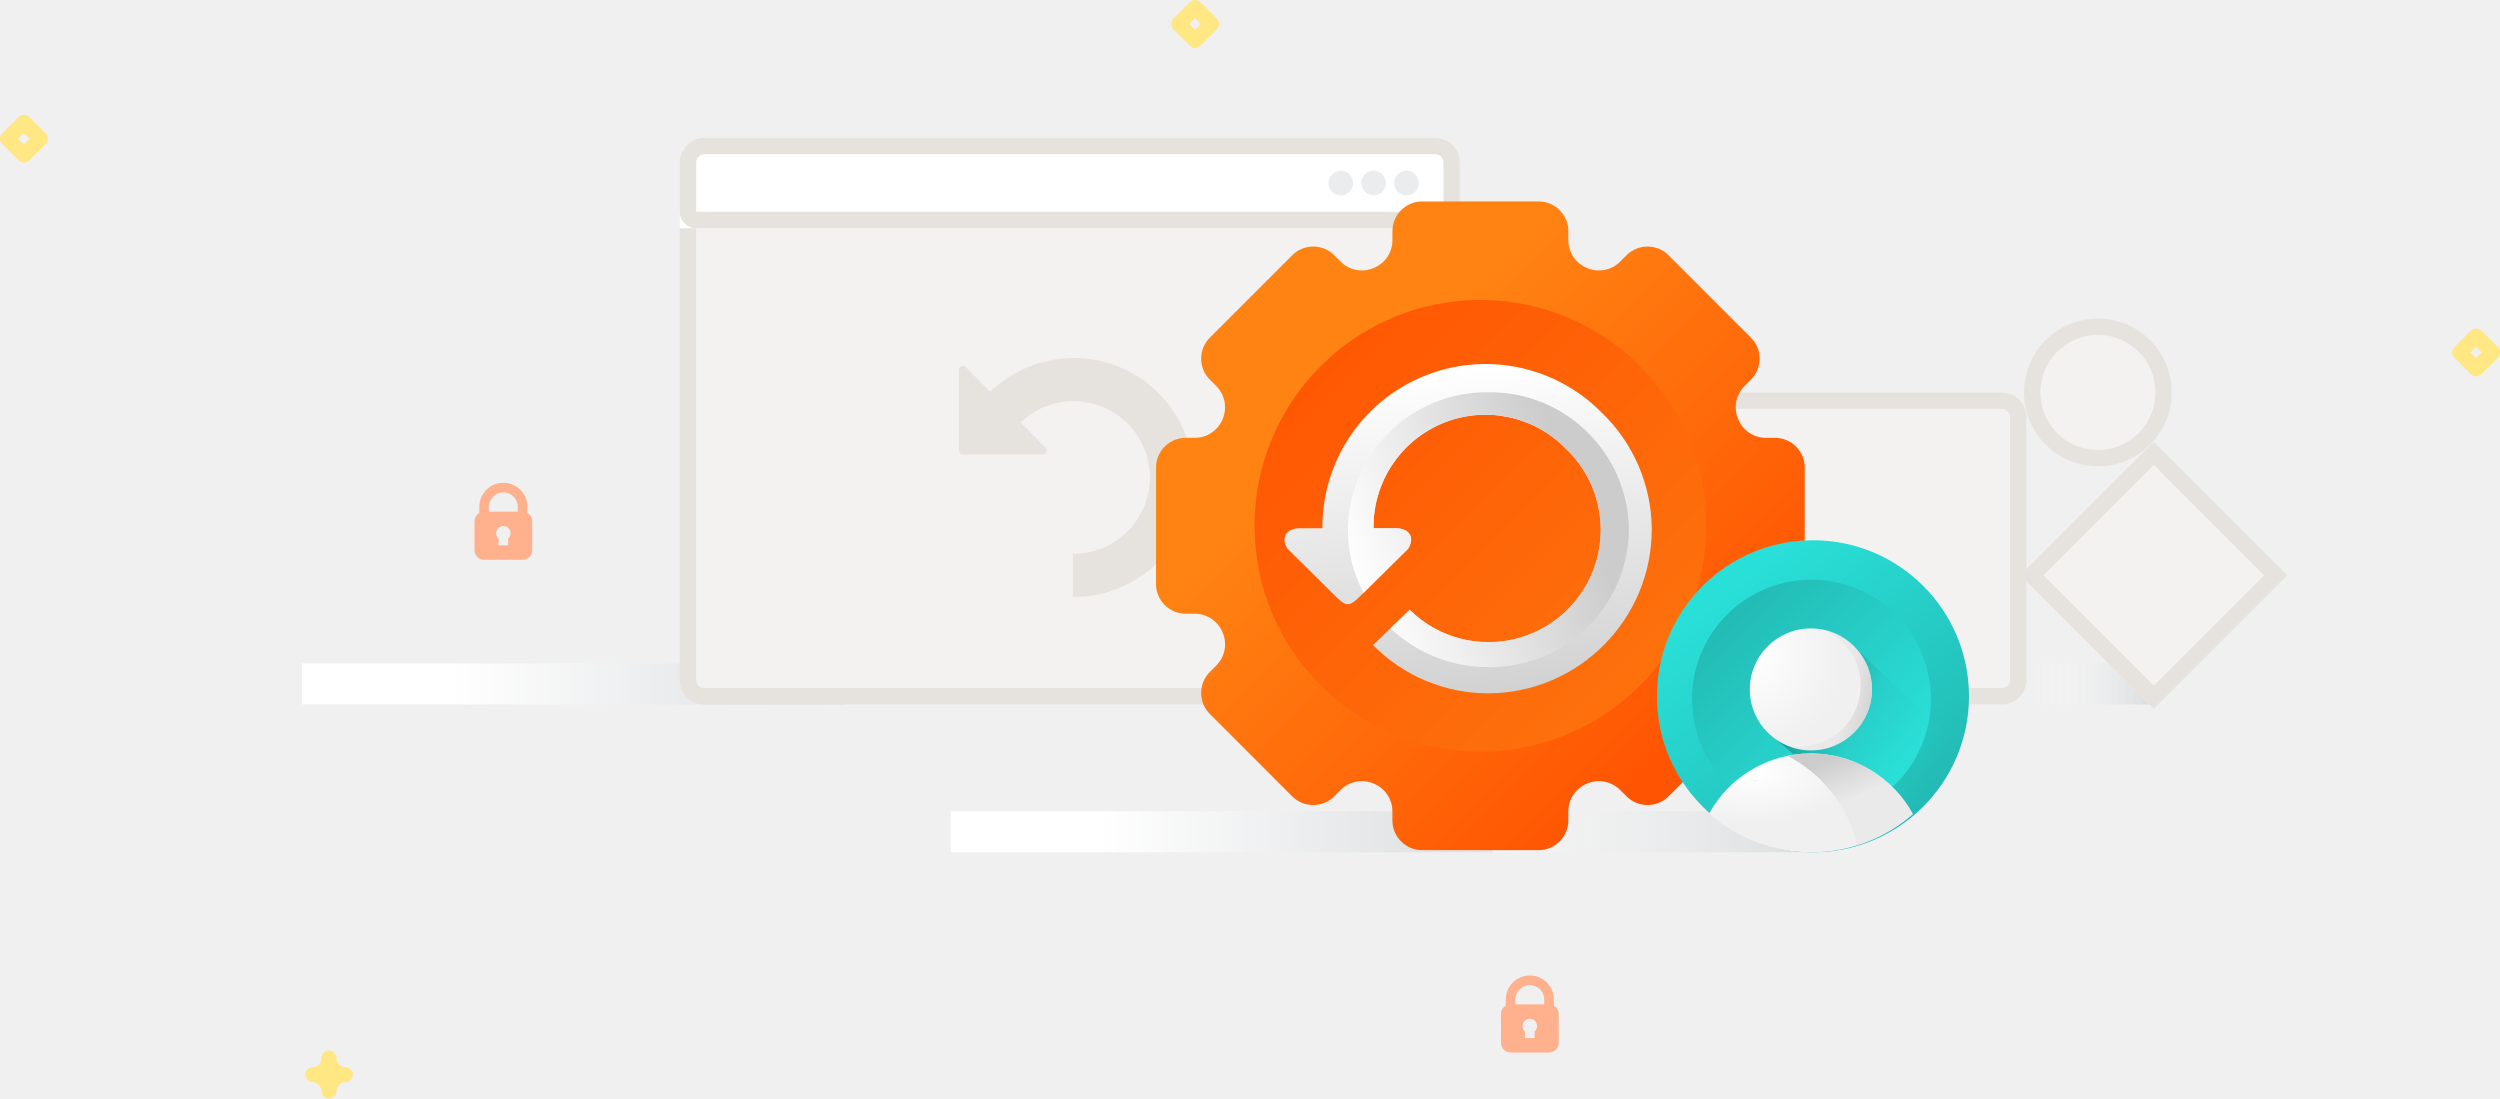
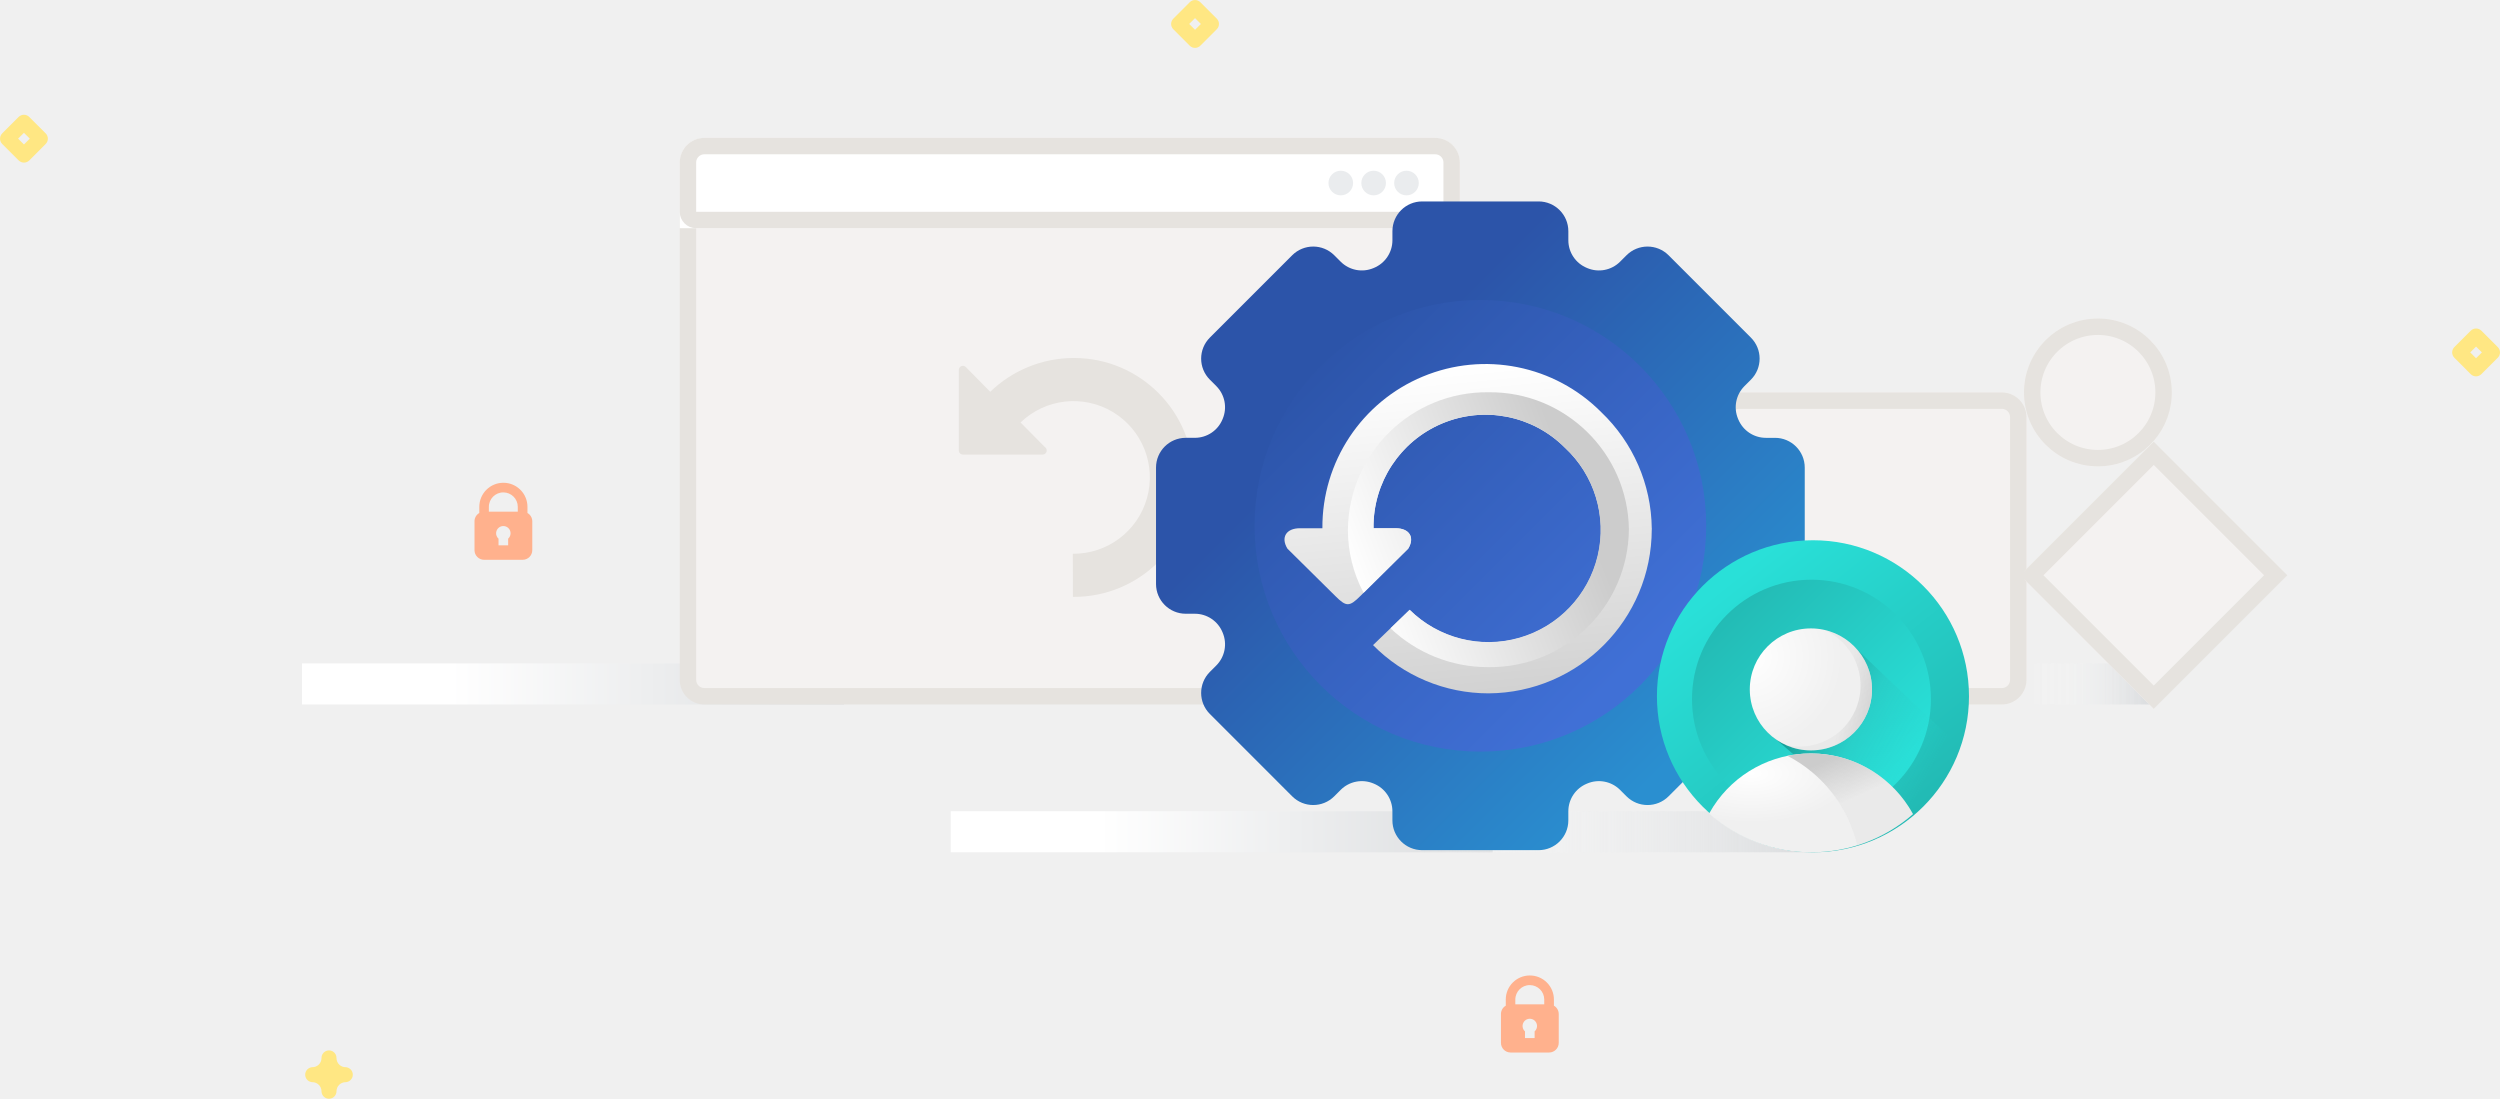
<svg xmlns="http://www.w3.org/2000/svg" xmlns:xlink="http://www.w3.org/1999/xlink" width="304.445" height="133.802" viewBox="0 0 304.445 133.802">
  <defs>
    <linearGradient id="linear-gradient" x1="0.274" y1="0.5" x2="1" y2="0.5" gradientUnits="objectBoundingBox">
      <stop offset="0" stop-color="#fff" />
      <stop offset="1" stop-color="#dbdddf" />
    </linearGradient>
    <linearGradient id="linear-gradient-2" x1="0.274" y1="0.5" x2="1" y2="0.5" gradientUnits="objectBoundingBox">
      <stop offset="0" stop-color="#fff" stop-opacity="0" />
      <stop offset="1" stop-color="#dbdddf" />
    </linearGradient>
    <linearGradient id="linear-gradient-5" x1="0.308" y1="0.308" x2="0.828" y2="0.828" gradientUnits="objectBoundingBox">
-       <stop offset="0" stop-color="#ff8313" />
-       <stop offset="1" stop-color="#ff5402" />
+       <stop offset="0" stop-color="#2c54a9" />
+       <stop offset="1" stop-color="#2a8fd0" />
    </linearGradient>
    <linearGradient id="linear-gradient-6" x1="0.821" y1="0.821" x2="0.126" y2="0.126" gradientUnits="objectBoundingBox">
-       <stop offset="0" stop-color="#fd700c" />
-       <stop offset="1" stop-color="#ff5703" />
+       <stop offset="0" stop-color="#4070d6" />
+       <stop offset="1" stop-color="#2c54a9" />
    </linearGradient>
    <linearGradient id="linear-gradient-7" x1="0.5" x2="0.624" y2="1.122" gradientUnits="objectBoundingBox">
      <stop offset="0" stop-color="#fff" />
      <stop offset="1" stop-color="#ccc" />
    </linearGradient>
    <linearGradient id="linear-gradient-8" x1="0.951" y1="0.243" x2="0.154" y2="0.543" xlink:href="#linear-gradient-7" />
    <linearGradient id="linear-gradient-9" x1="0.757" y1="0.959" x2="0.149" y2="0.196" gradientUnits="objectBoundingBox">
      <stop offset="0" stop-color="#22b9b3" />
      <stop offset="1" stop-color="#29e0d8" />
    </linearGradient>
    <linearGradient id="linear-gradient-10" x1="0.821" y1="0.821" x2="0.126" y2="0.126" gradientUnits="objectBoundingBox">
      <stop offset="0" stop-color="#29e0d8" />
      <stop offset="1" stop-color="#23bab4" />
    </linearGradient>
    <linearGradient id="linear-gradient-11" x1="0.084" y1="0.36" x2="0.818" y2="0.733" gradientUnits="objectBoundingBox">
      <stop offset="0" stop-color="#0f8d87" />
      <stop offset="0.472" stop-color="#2ac8c2" stop-opacity="0.49" />
      <stop offset="1" stop-color="#29e0d8" stop-opacity="0" />
    </linearGradient>
    <radialGradient id="radial-gradient" cx="0.208" cy="0.202" r="0.5" gradientUnits="objectBoundingBox">
      <stop offset="0" stop-color="#fff" />
      <stop offset="1" stop-color="#f0f0f0" />
    </radialGradient>
    <radialGradient id="radial-gradient-2" cx="0" cy="0.233" r="0.764" gradientTransform="translate(0.106 0.025) rotate(27.054)" xlink:href="#radial-gradient" />
    <linearGradient id="linear-gradient-12" x1="0.433" x2="0.678" y2="0.398" gradientUnits="objectBoundingBox">
      <stop offset="0" stop-color="#ccc" />
      <stop offset="1" stop-color="#ccc" stop-opacity="0.169" />
    </linearGradient>
    <linearGradient id="linear-gradient-13" x1="0.719" y1="0.4" x2="1.177" y2="0.537" gradientUnits="objectBoundingBox">
      <stop offset="0" stop-color="#ccc" stop-opacity="0.188" />
      <stop offset="1" stop-color="#ccc" />
    </linearGradient>
  </defs>
  <g id="account-recovery-illustration" transform="translate(-141.222 -98.21)">
    <path id="Path_95" d="M424.493,166.965a.914.914,0,0,1-.914-.914,1.1,1.1,0,0,0-1.1-1.1.915.915,0,0,1,0-1.829,1.1,1.1,0,0,0,1.1-1.1.915.915,0,1,1,1.829,0,1.1,1.1,0,0,0,1.1,1.1.915.915,0,0,1,0,1.829,1.1,1.1,0,0,0-1.1,1.1.914.914,0,0,1-.914.914Z" transform="translate(-243.207 65.047)" fill="#ffe783" />
    <path id="Path_96" d="M68.794,419.851a.915.915,0,0,1-.645-.267l-2-2a.914.914,0,0,1,0-1.291l2-2a.914.914,0,0,1,1.291,0l2,2a.914.914,0,0,1,0,1.291l-2,2.008A.915.915,0,0,1,68.794,419.851Zm-.711-2.917.711.711.711-.711-.711-.708Z" transform="translate(75.344 -301.841)" fill="#ffe783" />
    <path id="Path_98" d="M141.064,46.254a.914.914,0,0,1-.645-.267l-2-2.005a.914.914,0,0,1,0-1.291l2-2a.914.914,0,0,1,1.291,0l2,2a.914.914,0,0,1,0,1.291l-2,2a.909.909,0,0,1-.645.267Zm-.711-2.917.711.711.711-.711-.711-.711Z" transform="translate(301.688 97.79)" fill="#ffe783" />
    <path id="Path_98-2" data-name="Path_98" d="M141.064,46.254a.914.914,0,0,1-.645-.267l-2-2.005a.914.914,0,0,1,0-1.291l2-2a.914.914,0,0,1,1.291,0l2,2a.914.914,0,0,1,0,1.291l-2,2a.909.909,0,0,1-.645.267Zm-.711-2.917.711.711.711-.711-.711-.711Z" transform="translate(145.688 57.79)" fill="#ffe783" />
    <path id="padlock" d="M70.9,3.681V2.932a2.932,2.932,0,1,0-5.864,0v.749a1.169,1.169,0,0,0-.586,1.01V8.209a1.174,1.174,0,0,0,1.173,1.173h4.691a1.174,1.174,0,0,0,1.173-1.173V4.691a1.169,1.169,0,0,0-.586-1.01ZM67.963,1.173a1.761,1.761,0,0,1,1.759,1.759v.586H66.2V2.932a1.761,1.761,0,0,1,1.759-1.759Zm.586,5.635v.815H67.377V6.808a.88.88,0,1,1,1.173,0Z" transform="translate(259.555 217)" fill="#ffb18d" />
    <path id="padlock-2" data-name="padlock" d="M70.9,3.681V2.932a2.932,2.932,0,1,0-5.864,0v.749a1.169,1.169,0,0,0-.586,1.01V8.209a1.174,1.174,0,0,0,1.173,1.173h4.691a1.174,1.174,0,0,0,1.173-1.173V4.691a1.169,1.169,0,0,0-.586-1.01ZM67.963,1.173a1.761,1.761,0,0,1,1.759,1.759v.586H66.2V2.932a1.761,1.761,0,0,1,1.759-1.759Zm.586,5.635v.815H67.377V6.808a.88.88,0,1,1,1.173,0Z" transform="translate(134.555 157)" fill="#ffb18d" />
    <rect id="Rectangle_446" data-name="Rectangle 446" width="66" height="5" transform="translate(257 197)" fill="url(#linear-gradient)" />
    <rect id="Rectangle_447" data-name="Rectangle 447" width="66" height="5" transform="translate(295 197)" fill="url(#linear-gradient-2)" />
    <rect id="Rectangle_454" data-name="Rectangle 454" width="20" height="5" transform="translate(383 179)" fill="url(#linear-gradient-2)" />
    <g id="Group_1135" data-name="Group 1135" transform="translate(-56 -7)">
      <rect id="Rectangle_448" data-name="Rectangle 448" width="66" height="5" transform="translate(234 186)" fill="url(#linear-gradient)" />
      <g id="Path_2110" data-name="Path 2110" transform="translate(280 122)" fill="#f4f2f1">
        <path d="M 92 68 L 3 68 C 1.897 68 1 67.103 1 66 L 1 3 C 1 1.897 1.897 1 3 1 L 92 1 C 93.103 1 94 1.897 94 3 L 94 66 C 94 67.103 93.103 68 92 68 Z" stroke="none" />
        <path d="M 3 2 C 2.449 2 2 2.449 2 3 L 2 66 C 2 66.551 2.449 67 3 67 L 92 67 C 92.551 67 93 66.551 93 66 L 93 3 C 93 2.449 92.551 2 92 2 L 3 2 M 3 0 L 92 0 C 93.657 0 95 1.343 95 3 L 95 66 C 95 67.657 93.657 69 92 69 L 3 69 C 1.343 69 0 67.657 0 66 L 0 3 C 0 1.343 1.343 0 3 0 Z" stroke="none" fill="#e6e3df" />
      </g>
      <g id="Rectangle_376" data-name="Rectangle 376" transform="translate(280 122)" fill="#fff" stroke="#e6e3df" stroke-width="2">
        <path d="M3,0H92a3,3,0,0,1,3,3v8a0,0,0,0,1,0,0H0a0,0,0,0,1,0,0V3A3,3,0,0,1,3,0Z" stroke="none" />
        <path d="M3,1H92a2,2,0,0,1,2,2V9a1,1,0,0,1-1,1H2A1,1,0,0,1,1,9V3A2,2,0,0,1,3,1Z" fill="none" />
      </g>
      <circle id="Ellipse_110" data-name="Ellipse 110" cx="1.5" cy="1.5" r="1.5" transform="translate(367 126)" fill="#eaecee" />
      <circle id="Ellipse_111" data-name="Ellipse 111" cx="1.5" cy="1.5" r="1.5" transform="translate(363 126)" fill="#eaecee" />
      <circle id="Ellipse_112" data-name="Ellipse 112" cx="1.5" cy="1.5" r="1.5" transform="translate(359 126)" fill="#eaecee" />
      <g id="Rectangle_452" data-name="Rectangle 452" transform="translate(406 153)" fill="#f4f2f1" stroke="#e6e3df" stroke-width="2">
        <rect width="38" height="38" rx="3" stroke="none" />
        <rect x="1" y="1" width="36" height="36" rx="2" fill="none" />
      </g>
      <g id="Rectangle_453" data-name="Rectangle 453" transform="translate(443.237 175.264) rotate(-45)" fill="#f4f2f1" stroke="#e6e3df" stroke-width="2">
        <rect width="23" height="23" rx="1" stroke="none" />
        <rect x="1" y="1" width="21" height="21" fill="none" />
      </g>
      <g id="Ellipse_191" data-name="Ellipse 191" transform="translate(443.7 144)" fill="#f4f2f1" stroke="#e6e3df" stroke-width="2">
        <circle cx="9" cy="9" r="9" stroke="none" />
        <circle cx="9" cy="9" r="8" fill="none" />
      </g>
      <g id="recovery-arrow" transform="translate(313.737 148.805)">
        <g id="c187_arrow" transform="translate(0.246 0)">
          <path id="_x3C_Group_x3E__5_" d="M14.327,0H14.27a.206.206,0,0,0-.065,0A14.621,14.621,0,0,0,4.074,4.118L1.1,1.1a.5.5,0,0,0-.853.353v9.809a.5.5,0,0,0,.5.5h9.713a.5.5,0,0,0,.249-.931L7.766,7.853a9.295,9.295,0,1,1,6.365,15.988l.012,5.25h.072A14.544,14.544,0,0,0,14.327,0Z" transform="translate(-0.246 0)" fill="#e6e3df" />
        </g>
      </g>
    </g>
    <g id="google_2_" data-name="google (2)" transform="translate(265.334 122.74)">
      <path id="Path_2115" data-name="Path 2115" d="M95.666,46.588V32.412a3.623,3.623,0,0,0-3.623-3.623H90.924a3.641,3.641,0,0,1-3.359-2.265l-.019-.045a3.643,3.643,0,0,1,.772-3.981l.791-.791a3.623,3.623,0,0,0,0-5.124L79.085,6.557a3.623,3.623,0,0,0-5.124,0l-.791.791a3.643,3.643,0,0,1-3.981.772L69.143,8.1a3.641,3.641,0,0,1-2.265-3.359V3.624A3.624,3.624,0,0,0,63.254,0H49.078a3.623,3.623,0,0,0-3.623,3.623V4.742A3.641,3.641,0,0,1,43.189,8.1l-.045.019a3.643,3.643,0,0,1-3.981-.772l-.791-.791a3.623,3.623,0,0,0-5.124,0L23.223,16.581a3.623,3.623,0,0,0,0,5.124l.791.791a3.643,3.643,0,0,1,.772,3.981l-.019.045a3.641,3.641,0,0,1-3.359,2.265H20.289a3.623,3.623,0,0,0-3.623,3.623V46.588a3.623,3.623,0,0,0,3.623,3.623h1.119a3.641,3.641,0,0,1,3.359,2.265l.019.045a3.643,3.643,0,0,1-.772,3.981l-.791.791a3.623,3.623,0,0,0,0,5.124L33.247,72.443a3.623,3.623,0,0,0,5.124,0l.791-.791a3.643,3.643,0,0,1,3.981-.772l.045.019a3.641,3.641,0,0,1,2.265,3.359v1.119A3.623,3.623,0,0,0,49.078,79H63.254a3.623,3.623,0,0,0,3.623-3.623V74.257A3.641,3.641,0,0,1,69.142,70.9l.045-.019a3.643,3.643,0,0,1,3.981.772l.791.791a3.623,3.623,0,0,0,5.124,0L89.109,62.419a3.623,3.623,0,0,0,0-5.124l-.791-.791a3.643,3.643,0,0,1-.772-3.981l.019-.045a3.641,3.641,0,0,1,3.359-2.265h1.119a3.623,3.623,0,0,0,3.624-3.623Z" transform="translate(0 0)" fill="url(#linear-gradient-5)" />
      <circle id="Ellipse_168" data-name="Ellipse 168" cx="27.5" cy="27.5" r="27.5" transform="translate(28.666 12)" fill="url(#linear-gradient-6)" />
      <g id="Group_1250" data-name="Group 1250" transform="translate(32.312 19.8)">
        <path id="Path_2177" data-name="Path 2177" d="M1.88,33.392H4.614A19.867,19.867,0,0,1,38.576,19.26a19.844,19.844,0,0,1,6.148,14.133h.006l0,.057,0,.069h-.006A20.006,20.006,0,0,1,24.849,53.5a19.751,19.751,0,0,1-14.068-5.875l4.46-4.3a13.669,13.669,0,1,0,18.875-19.77,13.639,13.639,0,0,0-23.274,9.816v.022h2.7c1.675,0,2.358,1.121,1.521,2.486L9.234,41.647c-1.334,1.334-1.72,1.322-3.045,0L.357,35.879C-.48,34.511.2,33.392,1.88,33.392Z" transform="translate(0 -13.394)" fill="url(#linear-gradient-7)" />
        <path id="Intersection_11" data-name="Intersection 11" d="M0,16.738A16.927,16.927,0,0,1,17.109,0,17.251,17.251,0,0,1,29.03,4.732L26.7,6.98A13.669,13.669,0,1,0,7.823,26.75,13.638,13.638,0,0,0,31.1,16.935v-.022H28.4c-1.675,0-2.358-1.121-1.521-2.486L32.311,9.05a16.376,16.376,0,0,1,1.908,7.688A16.927,16.927,0,0,1,17.109,33.475,16.927,16.927,0,0,1,0,16.738Z" transform="translate(41.94 36.913) rotate(180)" fill="url(#linear-gradient-8)" />
      </g>
    </g>
    <g id="Group_1251" data-name="Group 1251" transform="translate(-1241 -1532.645)">
      <circle id="Ellipse_177" data-name="Ellipse 177" cx="19" cy="19" r="19" transform="translate(1584 1696.645)" fill="url(#linear-gradient-9)" />
      <circle id="Ellipse_181" data-name="Ellipse 181" cx="14.547" cy="14.547" r="14.547" transform="translate(1588.272 1701.45)" fill="url(#linear-gradient-10)" />
      <path id="Intersection_8" data-name="Intersection 8" d="M0,10.411,10.524,0C16.9,6.126,21.2,10.136,23.3,12.069a18.859,18.859,0,0,1-8.95,10.787Z" transform="translate(1597.411 1709.522)" fill="url(#linear-gradient-11)" />
      <path id="Intersection_5" data-name="Intersection 5" d="M0,7.323q.238-.432.507-.849a14.154,14.154,0,0,1,23.81.045q.273.426.514.868a18.734,18.734,0,0,1-12.379,4.65A18.733,18.733,0,0,1,0,7.323Z" transform="translate(1590.352 1722.609)" fill="url(#radial-gradient)" />
      <ellipse id="Ellipse_180" data-name="Ellipse 180" cx="7.442" cy="7.428" rx="7.442" ry="7.428" transform="translate(1595.308 1707.381)" fill="url(#radial-gradient-2)" />
      <path id="Subtraction_21" data-name="Subtraction 21" d="M8.493,11.191h0A16.528,16.528,0,0,0,0,.287,14.251,14.251,0,0,1,7.608.819a14.084,14.084,0,0,1,4.068,2.267,14.165,14.165,0,0,1,3.094,3.432c.181.282.354.574.514.868a18.664,18.664,0,0,1-6.789,3.8Z" transform="translate(1599.899 1722.609)" fill="url(#linear-gradient-12)" />
      <path id="Subtraction_22" data-name="Subtraction 22" d="M3.042,14.673A7.4,7.4,0,0,1,0,14.026,7.449,7.449,0,0,0,9.09,6.78,7.442,7.442,0,0,0,4.693,0,7.428,7.428,0,0,1,3.042,14.673Z" transform="translate(1599.708 1707.565)" fill="url(#linear-gradient-13)" />
    </g>
  </g>
</svg>
